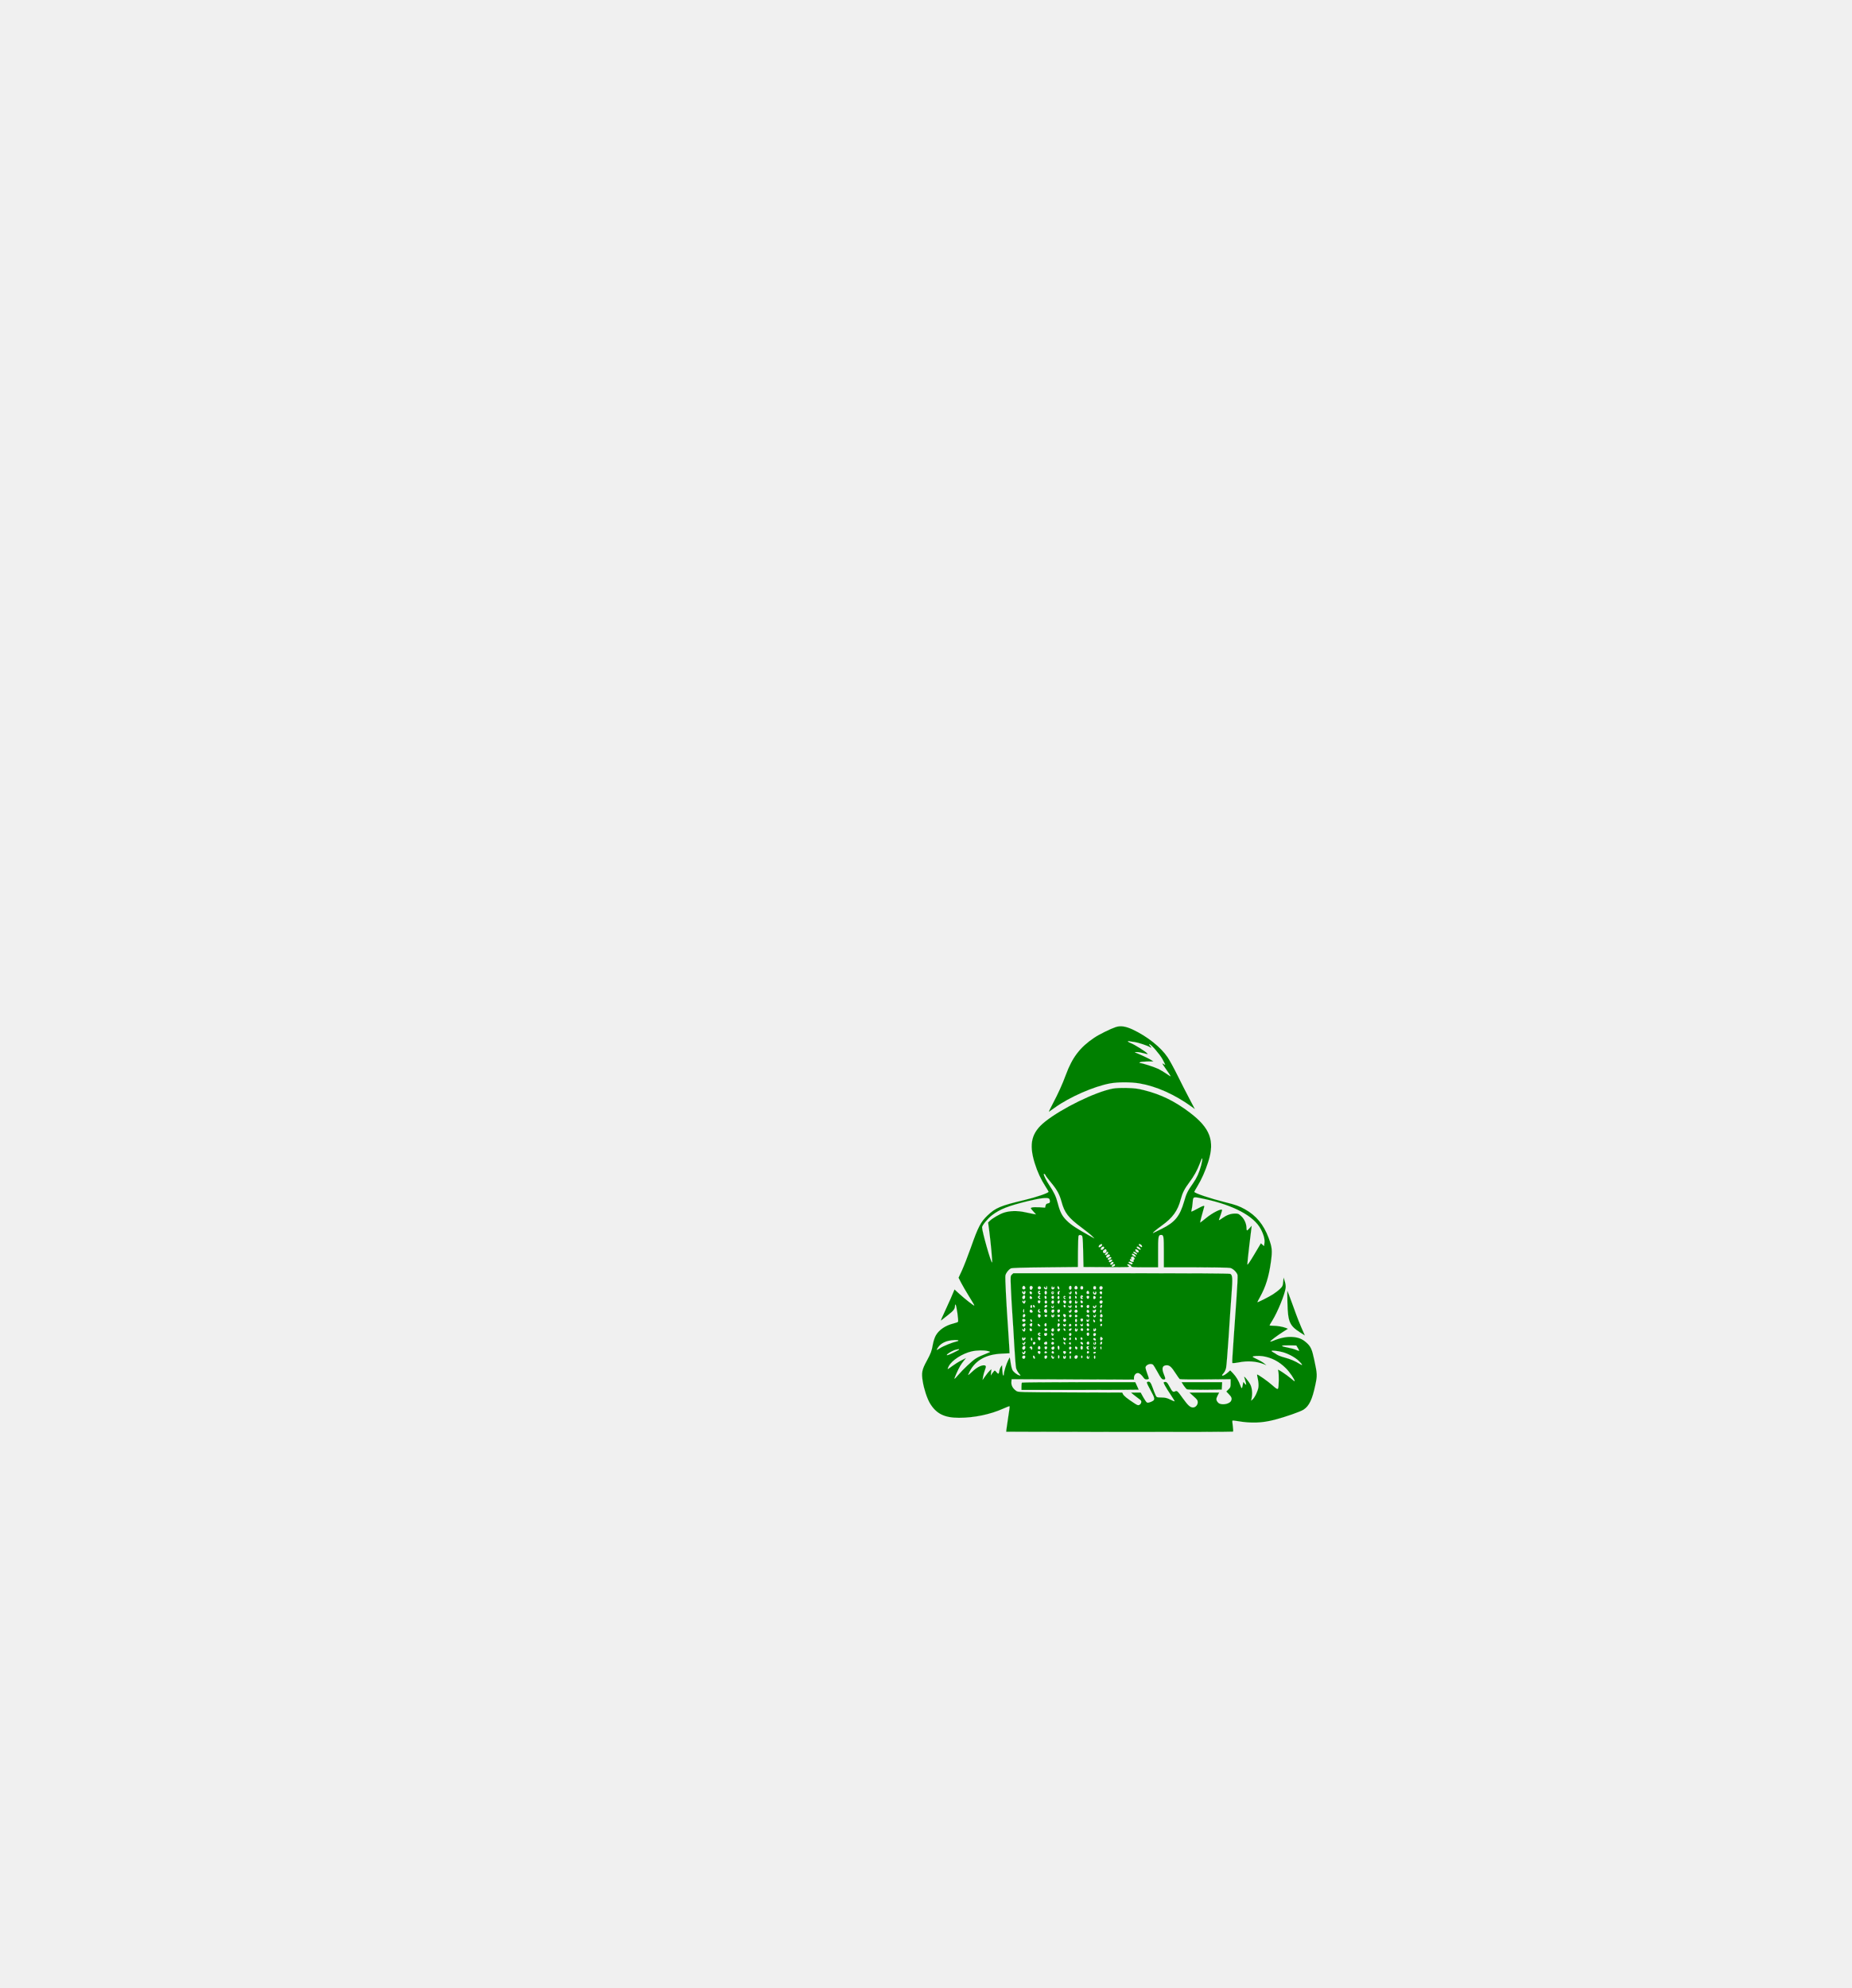
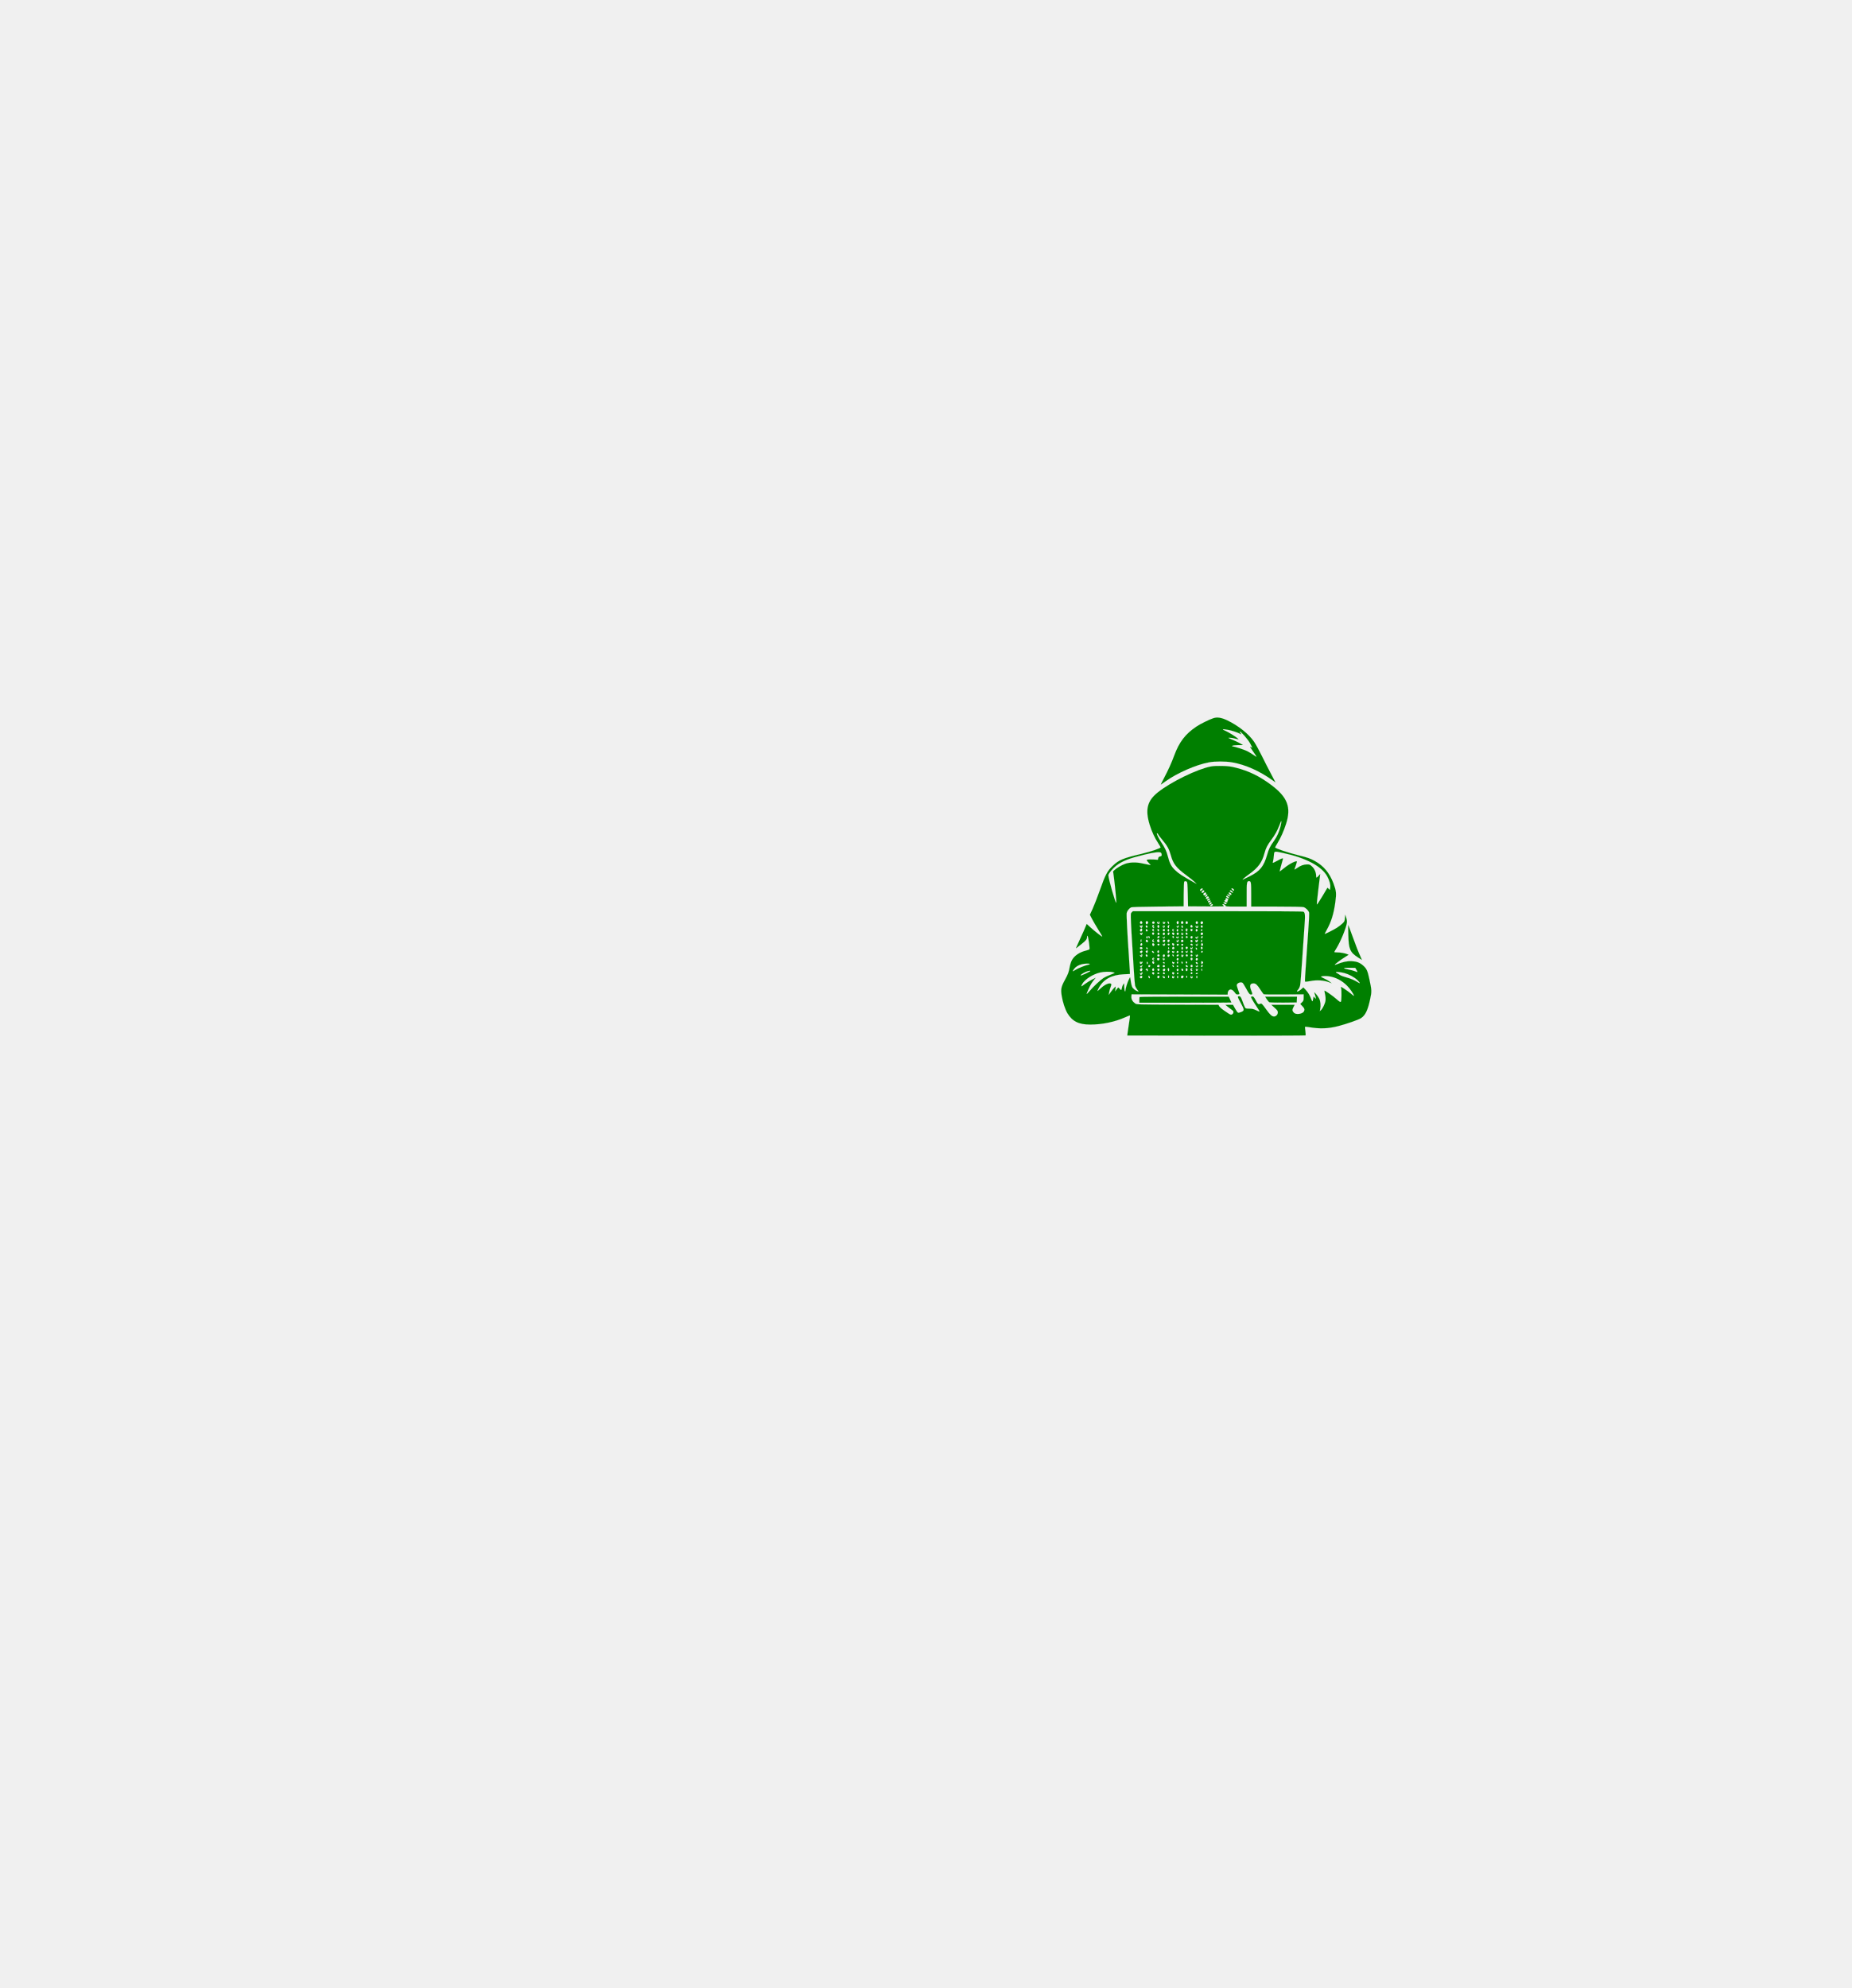
<svg xmlns="http://www.w3.org/2000/svg" width="583" height="626" preserveAspectRatio="xMidYMid meet" version="1.0">
  <g class="layer">
-     <g fill="#FFFFFF" id="svg_1" stroke="#FFFFFF" transform="translate(-149 -124) translate(225 69) matrix(0.02135 0 0 -0.0204227 214.259 505.952)">
+     <g fill="#FFFFFF" id="svg_1" stroke="#FFFFFF" transform="translate(333.06 224.941) scale(1.09905 1) translate(-333.06 -224.941) translate(423.64 326.916) matrix(0.0152643 0 0 -0.0160158 -89.6417 -0.756264)">
      <path d="m2860,6245c-80,-28 -246,-114 -318,-165c-208,-146 -323,-303 -417,-570c-52,-148 -113,-287 -192,-444c-38,-74 -64,-132 -58,-128c6,4 44,32 86,63c219,165 575,328 817,375c113,22 307,22 432,0c250,-44 523,-172 772,-361l47,-36l-82,163c-46,90 -125,253 -177,363c-52,110 -117,234 -144,275c-100,155 -298,320 -510,425c-108,53 -183,65 -256,40zm275,-230c55,-8 194,-56 233,-81c26,-17 24,-6 -6,29c-8,9 -10,17 -5,17c25,0 152,-153 192,-229c22,-43 41,-82 41,-86c0,-3 -13,3 -29,14c-23,16 -15,0 40,-82c38,-56 69,-105 69,-109c0,-5 -28,13 -62,38c-35,25 -88,59 -118,74c-58,29 -238,90 -267,90c-13,0 -14,3 -6,11c7,7 51,12 106,13l95,1l-35,23c-29,20 -140,75 -223,110c-24,10 -24,11 10,11c20,1 66,-7 103,-18c68,-18 68,-18 50,1c-28,31 -183,132 -236,154c-49,20 -64,38 -24,30c12,-3 44,-8 72,-11z" fill="#007f00" id="svg_2" />
      <path d="m2815,5296c-256,-51 -750,-303 -998,-510c-198,-166 -240,-338 -153,-635c40,-137 94,-258 162,-367c24,-40 44,-74 44,-78c0,-19 -179,-83 -355,-127c-354,-88 -427,-120 -546,-239c-100,-100 -138,-175 -243,-488c-47,-138 -108,-301 -135,-362l-49,-110l38,-78c21,-42 74,-138 118,-212c45,-74 79,-136 77,-139c-6,-6 -138,102 -221,181l-71,68l-58,-143c-33,-78 -81,-189 -107,-246c-31,-66 -42,-99 -31,-89c10,8 56,46 101,83c83,68 102,94 102,141c0,14 4,23 8,20c14,-9 47,-255 36,-266c-6,-6 -36,-17 -67,-25c-119,-31 -213,-98 -260,-184c-16,-29 -34,-85 -43,-135c-18,-107 -29,-138 -92,-260c-70,-134 -79,-182 -58,-314c18,-119 64,-263 106,-338c93,-161 213,-224 430,-224c223,0 461,52 653,142c48,23 89,39 92,36c3,-2 -6,-76 -20,-164c-13,-87 -25,-175 -27,-194l-3,-35l1669,-3c919,-1 1673,1 1677,5c4,5 3,43 -3,86c-6,42 -9,80 -6,83c3,3 32,1 64,-5c211,-38 367,-33 559,19c155,42 381,124 428,157c82,57 127,156 172,379c30,148 30,165 -16,389c-33,165 -53,209 -120,269c-61,56 -120,79 -214,84c-81,4 -178,-18 -277,-62c-21,-9 -38,-13 -38,-9c1,11 108,95 193,151l68,45l-29,13c-46,19 -128,34 -187,34c-30,0 -55,3 -55,6c0,3 18,36 41,74c78,131 184,403 196,501c4,30 -1,66 -13,105l-18,59l-6,-67c-5,-62 -8,-70 -45,-108c-22,-23 -69,-61 -105,-85c-63,-42 -230,-130 -230,-121c0,3 18,37 39,78c84,157 131,315 161,544c23,176 18,222 -34,369c-74,206 -183,344 -349,441c-84,49 -136,69 -296,110c-215,56 -451,139 -451,159c0,3 20,41 45,84c62,106 118,238 161,379c99,325 28,521 -274,760c-221,175 -422,278 -672,344c-95,25 -139,31 -255,34c-93,2 -164,-1 -210,-10zm1305,-1183c-29,-113 -63,-192 -119,-276c-80,-118 -99,-159 -131,-277c-64,-232 -135,-323 -330,-425c-63,-33 -119,-62 -125,-64c-25,-10 38,47 122,110c165,124 238,229 283,408c26,102 55,161 130,266c63,88 110,175 147,275c37,100 35,96 40,83c2,-7 -5,-52 -17,-100zm-2295,-153c4,-12 40,-62 81,-113c86,-107 125,-180 154,-292c45,-174 100,-249 293,-399c67,-52 138,-111 157,-132l35,-37l-35,20c-231,135 -303,184 -371,254c-68,69 -99,131 -132,265c-27,109 -54,168 -128,285c-39,61 -79,144 -79,165c0,13 20,0 25,-16zm2344,-366c430,-96 729,-263 830,-463c44,-86 63,-163 55,-216l-6,-46l-23,21l-23,22l-99,-174c-62,-109 -99,-166 -101,-153c-1,11 13,150 31,309l34,289l-31,-36c-17,-20 -34,-37 -38,-37c-5,0 -8,15 -8,33c0,66 -30,140 -75,184c-39,39 -47,43 -92,43c-67,0 -125,-22 -192,-72c-38,-29 -52,-35 -47,-22c12,30 46,138 46,147c0,34 -141,-39 -238,-123c-45,-38 -84,-70 -86,-70c-4,0 38,167 60,243c8,27 -15,21 -100,-28c-44,-25 -83,-45 -87,-45c-4,0 -3,15 2,32c5,18 12,68 15,110c8,93 0,91 173,52zm-2291,4c7,-7 12,-24 12,-39c0,-21 -6,-28 -29,-32c-22,-5 -31,-13 -36,-36l-6,-30l-87,6c-48,3 -97,1 -109,-4c-22,-8 -22,-9 19,-57l42,-49l-30,5c-16,3 -72,15 -124,27c-117,28 -235,25 -324,-7c-64,-23 -169,-88 -205,-126l-23,-24l16,-124c22,-176 49,-475 43,-490c-10,-29 -147,472 -147,539c0,31 82,135 148,188c116,92 237,142 527,216c191,48 290,60 313,37zm482,-568c12,-8 16,-50 20,-247l5,-238l345,-2c339,-2 344,-1 320,17c-14,10 -21,22 -17,26c11,11 57,-14 57,-31c0,-13 27,-15 198,-15l198,0l0,231c-1,242 3,269 43,269c38,0 41,-16 41,-262l0,-238l473,0c289,0 486,-4 509,-10c41,-12 94,-66 105,-108c4,-15 -3,-178 -16,-362c-71,-1058 -68,-993 -54,-997c6,-2 45,3 87,11c131,28 260,18 366,-25l45,-19l-35,30c-19,17 -65,45 -102,63c-37,17 -67,35 -67,38c-2,13 89,18 147,9c130,-21 243,-82 343,-187c54,-56 129,-171 129,-199c0,-3 -24,15 -52,41c-29,26 -86,70 -126,97c-72,48 -73,49 -65,21c13,-46 10,-260 -4,-274c-10,-10 -28,3 -84,55c-61,58 -217,172 -224,164c-2,-2 4,-34 12,-73c9,-43 12,-90 8,-122c-7,-58 -53,-159 -86,-189l-21,-19l7,34c15,70 8,159 -18,213c-24,52 -106,153 -91,113c14,-40 32,-110 28,-114c-2,-2 -12,7 -23,20l-19,24l-7,-40c-12,-70 -16,-72 -35,-18c-26,76 -65,142 -111,192l-40,43l-32,-30c-62,-58 -117,-72 -69,-18c19,22 34,54 41,88c6,29 22,242 37,473c14,231 33,528 43,660c18,250 15,297 -19,315c-12,7 -556,10 -1609,10l-1591,0l-22,-22c-20,-20 -21,-26 -14,-202c4,-100 13,-278 21,-396c8,-118 22,-348 30,-510c9,-162 21,-313 26,-335c6,-22 24,-57 41,-79c30,-37 30,-38 7,-31c-39,12 -90,55 -104,89c-7,17 -16,54 -20,81c-3,28 -9,63 -12,80l-6,29l-23,-46c-26,-52 -64,-180 -64,-217c0,-16 -3,-22 -10,-15c-5,5 -10,43 -12,84l-3,74l-19,-28c-10,-16 -21,-46 -23,-67c-7,-46 -14,-48 -41,-14c-11,14 -22,25 -26,25c-3,0 -17,-17 -32,-37l-26,-38l5,48l5,48l-25,-23c-14,-13 -43,-50 -65,-83l-41,-60l8,50c4,27 16,73 27,102c22,59 18,73 -19,73c-43,0 -108,-37 -167,-96c-31,-30 -58,-54 -61,-54c-3,0 8,27 25,60c85,169 242,259 470,269l115,6l-2,60c-2,33 -9,159 -17,280c-29,425 -48,824 -42,859c7,38 44,89 80,109c15,9 149,13 505,17l484,5l1,235c1,129 5,241 9,248c10,14 26,15 47,2zm300,-145c0,-12 -28,-35 -44,-35c-14,0 -5,30 12,39c24,14 32,13 32,-4zm584,-7c5,-9 7,-20 3,-24c-8,-8 -47,24 -47,38c0,15 32,5 44,-14zm-554,-31c0,-7 -5,-18 -12,-25c-7,-7 -18,-12 -25,-12c-16,0 -17,22 -1,38c16,16 38,15 38,-1zm525,-7c10,-11 15,-23 12,-26c-8,-8 -57,23 -57,36c0,17 26,11 45,-10zm-491,-36c7,-19 -10,-44 -31,-44c-23,0 -28,31 -8,46c24,18 32,18 39,-2zm457,6c21,-12 26,-40 6,-40c-7,0 -18,5 -25,12c-12,12 -17,38 -6,38c3,0 14,-5 25,-10zm-433,-46c-4,-20 -34,-41 -44,-31c-8,8 24,47 38,47c5,0 8,-7 6,-16zm417,-4c14,-15 15,-20 4,-20c-15,1 -49,23 -49,34c0,13 28,5 45,-14zm-20,-30c10,-11 15,-23 12,-26c-8,-8 -57,23 -57,36c0,17 26,11 45,-10zm-370,-1c8,-11 -22,-38 -42,-39c-16,0 -17,22 -1,38c15,15 35,15 43,1zm359,-42c8,-13 8,-20 -3,-26c-7,-5 -11,-13 -7,-19c10,-17 -11,-24 -34,-12c-25,13 -28,45 -4,36c13,-5 14,-4 6,7c-9,10 -8,17 0,25c15,15 28,11 42,-11zm-339,4c8,-14 -37,-43 -49,-31c-7,7 -3,15 10,25c23,17 31,18 39,6zm15,-39c0,-12 -23,-32 -37,-32c-17,0 -17,27 0,33c19,8 37,8 37,-1zm10,-57c-14,-16 -40,-20 -40,-6c0,5 7,17 16,26c22,21 44,4 24,-20zm285,14c5,-6 5,-13 -1,-19c-11,-11 -54,14 -54,31c0,11 39,2 55,-12zm-255,-33c0,-16 -37,-32 -48,-21c-7,7 25,35 40,35c4,0 8,-6 8,-14zm-1323,-360c-8,-20 -36,-21 -43,-1c-4,8 0,22 7,31c11,13 14,13 27,0c8,-8 12,-22 9,-30zm103,-5c-14,-27 -34,-22 -38,9c-5,28 18,44 36,26c11,-11 11,-18 2,-35zm578,8c-1,-13 -10,-24 -18,-24c-19,0 -26,45 -8,56c18,11 30,-4 26,-32zm89,-3c-8,-20 -36,-21 -43,-1c-4,8 0,22 7,31c11,13 14,13 27,0c8,-8 12,-22 9,-30zm-539,11c4,-20 -25,-34 -40,-19c-15,15 -1,44 19,40c10,-2 19,-11 21,-21zm92,-2c0,-18 -5,-25 -19,-25c-19,0 -37,28 -25,39c4,3 9,0 11,-6c3,-7 9,-13 15,-13c6,0 8,7 4,15c-3,8 -1,15 4,15c6,0 10,-11 10,-25zm90,6c12,18 22,7 14,-15c-7,-18 -29,-21 -39,-6c-4,6 -3,19 1,28c6,15 8,15 12,-2c3,-15 6,-16 12,-5zm88,-10c3,-16 -1,-22 -10,-19c-7,3 -15,15 -16,27c-3,16 1,22 10,19c7,-3 15,-15 16,-27zm352,4c0,-18 -5,-25 -20,-25c-15,0 -20,7 -20,25c0,18 5,25 20,25c15,0 20,-7 20,-25zm190,0c0,-18 -5,-25 -20,-25c-15,0 -20,7 -20,25c0,18 5,25 20,25c15,0 20,-7 20,-25zm96,10c8,-20 -13,-45 -32,-38c-14,5 -19,34 -7,46c11,12 33,7 39,-8zm-1136,-78c0,-7 -4,-18 -9,-26c-8,-12 -12,-12 -25,-2c-17,15 -22,41 -7,41c5,0 12,-8 14,-17c3,-13 5,-12 6,5c1,23 21,22 21,-1zm215,13c3,-5 1,-10 -4,-10c-6,0 -11,-5 -11,-11c0,-5 5,-7 10,-4c6,3 10,-1 10,-9c0,-9 -4,-16 -9,-16c-16,0 -31,27 -25,44c7,18 20,21 29,6zm100,-20c0,-13 -6,-25 -12,-27c-16,-6 -27,21 -19,43c9,23 31,11 31,-16zm188,13c-6,-2 -9,-13 -6,-23c6,-23 -15,-27 -23,-5c-8,19 14,47 29,38c8,-5 8,-8 0,-10zm435,-11c3,-17 -2,-22 -17,-22c-14,0 -21,6 -21,18c0,38 33,41 38,4zm-843,-7c0,-28 -29,-25 -33,3c-3,19 0,23 15,20c10,-2 18,-12 18,-23zm323,2c-4,-28 -32,-29 -36,-2c-2,15 3,21 18,22c16,1 21,-3 18,-20zm260,1c-4,-28 -32,-30 -36,-3c-3,16 -1,17 7,5c9,-13 11,-13 11,3c0,9 5,17 11,17c6,0 9,-10 7,-22zm80,-4c1,-17 -2,-24 -11,-22c-17,6 -22,48 -5,48c8,0 15,-12 16,-26zm263,-4c5,0 9,8 9,17c0,12 3,14 10,7c13,-13 3,-44 -14,-44c-20,0 -35,21 -28,39c6,14 7,14 10,-1c2,-10 8,-18 13,-18zm109,11c0,-11 -4,-22 -9,-25c-12,-8 -34,21 -26,34c11,17 35,11 35,-9zm-1137,-53c6,-21 -4,-48 -19,-48c-20,0 -29,27 -14,45c15,18 27,19 33,3zm216,-9c-12,-8 -12,-11 1,-18c8,-6 11,-13 7,-17c-4,-4 -15,0 -24,9c-13,13 -14,19 -4,31c8,9 18,13 23,10c6,-4 5,-10 -3,-15zm639,3c2,-8 -3,-10 -15,-6c-17,5 -17,5 0,-9c12,-10 14,-17 8,-22c-15,-9 -31,3 -31,24c0,31 28,41 38,13zm-756,-34c-16,-16 -37,4 -28,28c6,16 8,16 23,1c13,-13 15,-19 5,-29zm218,16c0,-31 -23,-28 -28,4c-2,15 2,22 12,22c11,0 16,-9 16,-26zm110,7c0,-11 -4,-22 -8,-25c-14,-9 -35,12 -29,28c9,23 37,20 37,-3zm80,-6c0,-26 -14,-33 -25,-15c-9,14 1,40 15,40c5,0 10,-11 10,-25zm90,14c0,-5 -4,-7 -10,-4c-5,3 -10,2 -10,-4c0,-5 6,-11 13,-14c6,-2 9,-8 5,-12c-11,-11 -28,4 -28,26c0,10 7,19 15,19c8,0 15,-5 15,-11zm80,-14c0,-26 -14,-33 -25,-15c-9,14 1,40 15,40c5,0 10,-11 10,-25zm85,2c0,-26 -20,-25 -23,2c-3,16 1,22 10,19c7,-3 13,-12 13,-21zm183,1c-2,-13 -10,-23 -18,-23c-8,0 -16,10 -18,23c-3,17 2,22 18,22c16,0 21,-5 18,-22zm97,-3c0,-11 -8,-21 -17,-23c-14,-3 -18,3 -18,23c0,20 4,26 18,23c9,-2 17,-12 17,-23zm85,-9c-15,-15 -33,4 -19,20c10,12 14,12 20,2c5,-7 4,-17 -1,-22zm-1141,-53c1,9 6,17 11,17c13,0 13,-20 0,-40c-8,-13 -11,-13 -26,2c-10,9 -13,21 -8,29c5,9 9,8 15,-7c7,-17 8,-17 8,-1zm239,-5c-2,-13 -10,-23 -18,-23c-8,0 -16,10 -18,23c-3,17 2,22 18,22c16,0 21,-5 18,-22zm99,6c8,-21 -13,-42 -28,-27c-13,13 -5,43 11,43c6,0 13,-7 17,-16zm103,-9c0,-25 -23,-35 -35,-15c-10,16 2,40 20,40c9,0 15,-9 15,-25zm84,3c-9,-31 -12,-34 -25,-21c-15,15 -4,43 16,43c12,0 15,-6 9,-22zm93,6c3,-8 0,-21 -6,-27c-10,-9 -16,-8 -26,7c-8,10 -12,23 -9,27c9,15 34,10 41,-7zm83,-3c0,-11 -5,-23 -11,-27c-15,-9 -33,12 -26,30c9,23 37,20 37,-3zm70,2c0,-16 2,-16 11,-3c8,12 10,12 7,-5c-2,-11 -11,-21 -21,-23c-12,-3 -17,3 -17,22c0,14 5,26 10,26c6,0 10,-8 10,-17zm95,-8c0,-28 -29,-25 -33,3c-3,19 0,23 15,20c10,-2 18,-12 18,-23zm289,16c9,-14 -4,-41 -19,-41c-18,0 -28,17 -21,35c6,17 32,20 40,6zm-1037,-81c2,-23 -12,-35 -22,-20c-8,13 1,40 13,40c4,0 8,-9 9,-20zm37,4c4,-9 4,-19 2,-21c-8,-8 -26,8 -26,23c0,19 16,18 24,-2zm186,1c0,-16 -27,-32 -37,-22c-3,4 -3,13 0,22c8,20 37,20 37,0zm92,-27c-13,-13 -32,-1 -31,20c0,11 3,12 6,5c7,-19 23,-16 24,5c1,15 2,15 6,-2c3,-10 0,-23 -5,-28zm178,21c0,-24 -23,-21 -28,4c-2,10 3,17 12,17c10,0 16,-9 16,-21zm78,-20c-15,-9 -46,16 -34,28c4,4 11,2 15,-6c6,-10 10,-8 16,6c8,17 8,17 13,-1c2,-10 -2,-22 -10,-27zm88,5c-5,-13 -10,-14 -18,-6c-6,6 -8,18 -4,28c5,13 10,14 18,6c6,-6 8,-18 4,-28zm90,25c10,-17 -13,-36 -27,-22c-12,12 -4,33 11,33c5,0 12,-5 16,-11zm94,-8c0,-11 -5,-23 -11,-27c-15,-9 -33,12 -26,30c9,23 37,20 37,-3zm100,-12c-6,-10 -17,-19 -24,-19c-17,0 -29,27 -16,35c6,4 10,1 10,-4c0,-6 5,-11 10,-11c6,0 10,7 10,16c0,8 5,12 10,9c7,-4 7,-13 0,-26zm90,19c0,-7 -4,-19 -9,-27c-11,-17 -25,3 -17,24c7,18 26,20 26,3zm-1150,-80c0,-21 -3,-29 -10,-22c-5,5 -7,19 -4,32c9,31 14,27 14,-10zm225,12c-4,-11 -2,-20 4,-20c6,0 11,-4 11,-10c0,-16 -27,-11 -34,6c-4,9 -1,23 5,30c16,20 21,17 14,-6zm113,-13c3,-21 -1,-27 -16,-27c-24,0 -36,28 -21,47c17,20 33,11 37,-20zm-218,3c9,-16 8,-22 -5,-26c-21,-8 -39,10 -32,30c9,22 24,20 37,-4zm322,14c10,-9 -4,-44 -18,-44c-17,0 -27,17 -20,35c5,15 28,20 38,9zm86,-16c-5,-34 -38,-37 -38,-4c0,20 5,26 21,26c15,0 20,-5 17,-22zm170,0c-4,-32 -38,-37 -38,-6c0,18 2,20 10,8c8,-13 10,-12 10,3c0,9 5,17 11,17c6,0 9,-10 7,-22zm90,-1c4,-20 -25,-34 -39,-20c-14,14 1,45 20,41c9,-2 17,-11 19,-21zm172,-8c0,-20 -24,-26 -35,-9c-4,6 -4,17 -1,25c7,20 36,7 36,-16zm100,22c0,-21 -13,-41 -26,-41c-8,0 -14,2 -14,4c0,2 -3,12 -7,22c-5,13 -3,16 10,11c9,-3 17,-2 17,3c0,6 5,10 10,10c6,0 10,-4 10,-9zm80,-16c0,-14 -4,-25 -10,-25c-11,0 -14,33 -3,43c11,11 13,8 13,-18zm-1126,-54c9,-14 -4,-41 -20,-41c-8,0 -14,8 -14,18c0,29 22,43 34,23zm225,-4c8,-10 7,-18 -2,-31c-12,-16 -14,-16 -26,-2c-14,16 -9,46 7,46c5,0 15,-6 21,-13zm204,-17c-6,-24 -31,-27 -40,-5c-8,22 6,33 17,15c8,-13 10,-12 10,3c0,10 4,16 9,13c5,-3 7,-15 4,-26zm165,22c13,-9 6,-42 -9,-42c-11,0 -30,36 -22,44c8,8 15,7 31,-2zm448,-27c-9,-24 -36,-18 -35,8c0,12 3,16 6,10c7,-19 23,-16 24,5c0,10 2,12 6,4c3,-7 2,-19 -1,-27zm98,19c8,-20 -1,-34 -20,-34c-8,0 -14,8 -14,18c0,33 23,44 34,16zm-816,-11c-2,-10 -10,-18 -18,-18c-8,0 -16,8 -18,18c-2,12 3,17 18,17c15,0 20,-5 18,-17zm190,0c-2,-10 -10,-18 -18,-18c-8,0 -16,8 -18,18c-2,12 3,17 18,17c15,0 20,-5 18,-17zm172,3c0,-20 -19,-31 -32,-18c-6,6 -7,15 -4,21c10,16 36,13 36,-3zm85,-6c0,-8 -8,-16 -17,-18c-13,-2 -18,3 -18,18c0,15 5,20 18,18c9,-2 17,-10 17,-18zm175,0c0,-11 -4,-20 -10,-20c-5,0 -10,5 -10,11c0,5 -4,7 -10,4c-5,-3 -10,1 -10,9c0,9 9,16 20,16c13,0 20,-7 20,-20zm-940,-66c0,-19 -28,-30 -42,-16c-6,6 -8,17 -5,26c7,18 47,10 47,-10zm598,3c4,-22 -27,-35 -38,-16c-10,15 7,42 24,36c6,-2 12,-11 14,-20zm162,-7c0,-10 -5,-22 -10,-25c-13,-8 -24,20 -16,41c8,20 26,9 26,-16zm88,8c-2,-13 -10,-23 -18,-23c-8,0 -16,10 -18,23c-3,17 2,22 18,22c16,0 21,-5 18,-22zm88,-13c-8,-23 -36,-18 -36,6c0,18 2,20 16,9c8,-8 14,-9 13,-4c-3,17 3,29 8,16c3,-7 2,-19 -1,-27zm191,19c8,-22 -15,-44 -26,-25c-10,16 -4,41 10,41c5,0 12,-7 16,-16zm-1033,-10c4,-9 4,-19 2,-21c-8,-8 -26,8 -26,23c0,19 16,18 24,-2zm406,-5c0,-11 -4,-17 -10,-14c-5,3 -10,13 -10,21c0,8 5,14 10,14c6,0 10,-9 10,-21zm525,-19c-9,-15 -25,-2 -25,21c0,19 1,19 16,5c8,-9 12,-20 9,-26zm-1025,-44c0,-8 -6,-19 -14,-25c-10,-9 -17,-7 -27,5c-11,14 -10,18 5,30c21,15 36,10 36,-10zm98,-1c-4,-31 -17,-36 -32,-12c-8,14 -8,20 4,27c24,16 32,12 28,-15zm212,0c0,-16 -6,-25 -15,-25c-15,0 -21,31 -8,43c13,14 23,6 23,-18zm197,9c2,-5 -3,-19 -11,-29c-14,-19 -15,-19 -21,-2c-4,9 -4,24 -1,33c6,16 27,15 33,-2zm335,-26c-13,-13 -32,-2 -32,19c0,13 3,13 15,3c12,-10 15,-9 16,6c1,18 1,18 6,0c3,-10 0,-23 -5,-28zm96,14c2,-14 -2,-22 -12,-22c-19,0 -29,17 -22,36c8,22 30,12 34,-14zm-731,3c8,-9 13,-19 10,-22c-10,-10 -37,6 -37,22c0,19 7,19 27,0zm373,5c0,10 3,11 11,3c13,-13 4,-33 -16,-33c-14,0 -27,25 -17,34c3,4 9,1 14,-6c6,-10 8,-10 8,2zm94,-5c3,-9 -1,-18 -10,-22c-19,-7 -28,2 -21,22c8,19 23,19 31,0zm86,-5c0,-11 -7,-20 -15,-20c-8,0 -15,9 -15,20c0,11 7,20 15,20c8,0 15,-9 15,-20zm370,6c0,-8 -4,-17 -9,-21c-12,-7 -24,12 -16,25c9,15 25,12 25,-4zm-1135,-85c-3,-12 -10,-21 -14,-21c-13,0 -35,30 -27,37c4,4 11,1 16,-7c8,-12 10,-10 10,10c0,17 3,21 11,13c6,-6 8,-20 4,-32zm100,4c0,-28 -29,-25 -33,3c-3,19 0,23 15,20c10,-2 18,-12 18,-23zm225,5c0,-13 -7,-20 -20,-20c-13,0 -20,7 -20,20c0,13 7,20 20,20c13,0 20,-7 20,-20zm100,-5c0,-25 -23,-35 -35,-15c-10,16 2,40 20,40c9,0 15,-9 15,-25zm90,12c0,-21 -17,-40 -29,-33c-19,12 -13,42 9,43c11,1 20,-4 20,-10zm78,-11c3,-12 -1,-17 -10,-14c-7,3 -15,13 -16,22c-3,12 1,17 10,14c7,-3 15,-13 16,-22zm90,7c-4,-22 -38,-30 -38,-10c0,14 13,24 33,26c5,1 7,-7 5,-16zm68,0c-5,-15 -4,-15 9,1c15,20 20,10 9,-18c-10,-25 -34,-19 -34,9c0,14 5,25 11,25c6,0 8,-8 5,-17zm104,-3c0,-11 -6,-20 -14,-20c-18,0 -29,16 -21,30c11,18 35,11 35,-10zm86,9c10,-17 -13,-36 -27,-22c-12,12 -4,33 11,33c5,0 12,-5 16,-11zm83,-6c1,23 21,22 21,-2c0,-19 -23,-35 -34,-24c-3,4 -6,16 -5,27c0,21 1,21 9,1c7,-17 9,-17 9,-2zm-799,-64c0,-6 -4,-7 -10,-4c-5,3 -10,2 -10,-4c0,-5 6,-11 13,-14c6,-2 9,-8 4,-13c-4,-4 -15,0 -24,9c-13,13 -14,19 -4,31c14,16 31,13 31,-5zm718,-15c-5,-26 -25,-28 -33,-3c-5,14 -2,25 6,30c18,10 32,-4 27,-27zm-620,3c-4,-28 -34,-34 -41,-8c-6,24 -4,26 23,28c16,1 21,-3 18,-20zm83,6c0,-16 2,-15 10,2c8,18 8,18 6,-5c-3,-31 -31,-33 -35,-2c-2,12 1,22 7,22c6,0 11,-8 12,-17zm276,1c1,-5 -2,-16 -7,-24c-12,-20 -35,2 -26,25c6,17 27,16 33,-1zm361,-9c-4,-30 -38,-33 -38,-3c0,17 6,24 20,24c15,0 20,-6 18,-21zm-818,-65c0,-11 -4,-21 -9,-24c-13,-8 -34,21 -27,39c7,20 36,8 36,-15zm908,-17c-16,-15 -18,-15 -24,0c-3,9 -3,25 0,34c6,15 8,15 24,0c15,-16 15,-18 0,-34zm-1157,20c1,-17 2,-17 6,0c5,20 23,23 23,3c0,-18 -27,-39 -40,-31c-13,8 -13,45 0,45c6,0 11,-8 11,-17zm129,-14c0,-10 -4,-19 -10,-19c-5,0 -10,12 -10,26c0,14 4,23 10,19c6,-3 10,-15 10,-26zm486,18c16,6 18,-6 4,-27c-9,-13 -12,-12 -25,4c-8,10 -11,24 -8,29c5,8 8,7 10,0c3,-7 11,-9 19,-6zm84,-7c0,-19 -11,-26 -23,-14c-8,8 3,34 14,34c5,0 9,-9 9,-20zm85,-3c0,-26 -20,-25 -23,2c-3,16 1,22 10,19c7,-3 13,-12 13,-21zm85,2c0,-24 -23,-21 -28,4c-2,10 3,17 12,17c10,0 16,-9 16,-21zm-425,0c10,-14 1,-21 -19,-13c-9,3 -13,10 -10,15c7,12 21,11 29,-2zm619,-5c8,-21 3,-26 -18,-18c-9,3 -16,12 -16,20c0,19 26,18 34,-2zm-2024,-23c0,-5 -13,-11 -29,-14c-56,-12 -192,-69 -241,-102c-28,-19 -50,-30 -50,-27c0,4 11,24 25,44c29,43 82,78 145,94c53,15 150,18 150,5zm1310,-42c0,-12 -7,-19 -19,-19c-28,0 -37,21 -16,36c22,16 35,10 35,-17zm620,0c0,-23 -28,-26 -37,-3c-6,16 15,37 29,28c4,-3 8,-14 8,-25zm190,6c0,-15 -18,-30 -27,-22c-2,3 -2,15 2,26c7,23 25,19 25,-4zm-1130,9c0,-3 -5,-14 -11,-25c-8,-16 -13,-18 -25,-9c-7,7 -11,17 -8,22c4,6 10,5 15,-3c7,-11 9,-10 9,4c0,9 5,17 10,17c6,0 10,-3 10,-6zm143,0c9,-10 -4,-34 -19,-34c-8,0 -14,9 -14,20c0,19 19,27 33,14zm277,-14c0,-13 -7,-20 -20,-20c-19,0 -27,20 -13,33c13,14 33,6 33,-13zm168,-4c3,-12 -1,-17 -10,-14c-7,3 -15,13 -16,22c-3,12 1,17 10,14c7,-3 15,-13 16,-22zm78,-14c-4,-3 -12,0 -19,7c-9,9 -9,14 3,21c11,7 16,5 18,-6c2,-9 1,-18 -2,-22zm182,14c3,-13 -1,-17 -14,-14c-11,2 -20,11 -22,22c-3,13 1,17 14,14c11,-2 20,-11 22,-22zm172,-6c5,0 7,7 4,15c-4,8 -1,15 5,15c6,0 11,-9 11,-20c0,-13 -7,-20 -20,-20c-14,0 -20,6 -19,23c1,16 2,18 6,5c2,-10 8,-18 13,-18zm2997,-65c12,-22 21,-41 19,-42c-2,-2 -23,6 -47,16c-24,11 -84,28 -133,37c-110,22 -92,34 44,31l94,-2l23,-40zm-4022,25c10,-16 -5,-50 -21,-50c-20,0 -29,27 -14,45c14,17 26,19 35,5zm223,-14c5,-23 -9,-37 -27,-27c-8,5 -11,16 -6,30c8,25 28,23 33,-3zm282,-6c0,-16 -4,-30 -9,-30c-10,0 -22,40 -15,52c11,18 24,6 24,-22zm345,0c0,-13 -6,-25 -12,-27c-16,-6 -27,21 -19,43c9,23 31,11 31,-16zm84,9c-12,-8 -12,-10 0,-18c10,-6 10,-10 1,-16c-12,-8 -30,10 -30,32c0,13 21,23 34,15c4,-2 2,-8 -5,-13zm-829,-14c0,-14 -4,-25 -10,-25c-5,0 -10,7 -10,16c0,8 -4,12 -10,9c-11,-7 -14,8 -3,18c15,16 33,6 33,-18zm218,3c-2,-13 -10,-23 -18,-23c-8,0 -16,10 -18,23c-3,17 2,22 18,22c16,0 21,-5 18,-22zm106,13c9,-14 -5,-41 -20,-41c-20,0 -30,30 -13,41c18,11 26,11 33,0zm253,-7c1,-5 -2,-16 -7,-24c-12,-20 -35,2 -26,25c6,17 27,16 33,-1zm88,-9c0,-28 -29,-25 -33,3c-3,19 0,23 15,20c10,-2 18,-12 18,-23zm248,8c-5,-15 -3,-14 11,2c16,20 17,20 14,-5c-4,-31 -32,-33 -36,-2c-2,12 1,22 7,22c6,0 8,-8 4,-17zm107,-10c-1,-24 -2,-26 -11,-10c-5,9 -7,22 -4,27c10,17 15,11 15,-17zm-2100,-20c0,-5 -43,-28 -95,-54c-68,-33 -91,-40 -84,-27c12,22 90,68 132,78c44,11 47,11 47,3zm425,-24c39,-11 40,-12 15,-22c-111,-46 -152,-65 -195,-93c-54,-36 -186,-165 -261,-257c-26,-32 -48,-56 -51,-54c-5,6 54,145 84,197c14,25 40,63 57,84l30,39l-70,-37c-39,-20 -99,-60 -134,-87c-34,-28 -64,-48 -67,-46c-2,3 5,23 16,44c46,90 199,194 337,227c72,18 185,20 239,5zm4345,-16c83,-23 187,-81 241,-136c56,-57 64,-79 17,-48c-68,45 -146,79 -226,101c-45,12 -97,33 -115,46c-17,13 -42,29 -54,35c-13,7 -23,16 -23,20c0,11 93,1 160,-18zm-3790,8c0,-21 -13,-41 -26,-41c-8,0 -14,2 -14,4c0,2 -3,13 -7,23c-6,16 -5,16 10,4c15,-12 17,-11 17,3c0,9 5,16 10,16c6,0 10,-4 10,-9zm220,-9c0,-26 -11,-34 -27,-21c-20,17 -16,39 7,39c13,0 20,-7 20,-18zm97,-5c-5,-15 -37,-17 -37,-3c0,7 3,15 6,19c9,9 35,-4 31,-16zm100,8c7,-20 -2,-29 -21,-22c-9,4 -13,13 -10,22c8,19 23,19 31,0zm178,5c4,-6 1,-18 -6,-26c-12,-14 -14,-14 -26,2c-7,9 -10,21 -7,25c7,12 31,11 39,-1zm75,-24c-15,-15 -33,4 -19,20c10,12 14,12 20,2c5,-7 4,-17 -1,-22zm266,23c8,-14 -11,-33 -25,-25c-11,7 -4,36 9,36c5,0 12,-5 16,-11zm101,-12c-5,-17 -37,-21 -37,-5c0,8 9,14 21,15c12,1 19,-3 16,-10zm-537,-67c0,-10 -4,-22 -10,-25c-6,-4 -10,7 -10,25c0,18 4,29 10,25c6,-3 10,-15 10,-25zm270,10c0,-20 -13,-40 -26,-40c-20,0 -29,27 -14,45c11,14 40,10 40,-5zm-776,1c9,-14 -4,-41 -19,-41c-18,0 -28,17 -21,35c6,17 32,20 40,6zm144,-20c3,-16 -1,-22 -10,-19c-7,3 -15,15 -16,27c-3,16 1,22 10,19c7,-3 15,-15 16,-27zm180,7c-5,-34 -38,-37 -38,-4c0,20 5,26 21,26c15,0 20,-5 17,-22zm82,5c0,-15 2,-16 10,-3c8,12 10,10 10,-8c0,-17 -5,-23 -17,-20c-19,3 -32,48 -14,48c6,0 11,-8 11,-17zm179,2c1,13 4,16 11,9c13,-13 2,-44 -15,-44c-16,0 -24,19 -17,39c4,11 7,10 13,-5c7,-19 8,-19 8,1zm91,-10c0,-14 -4,-25 -10,-25c-5,0 -10,11 -10,25c0,14 5,25 10,25c6,0 10,-11 10,-25zm170,5c0,-11 -4,-20 -10,-20c-5,0 -10,9 -10,20c0,11 5,20 10,20c6,0 10,-9 10,-20zm91,5c7,17 8,16 8,-7c1,-18 -4,-28 -13,-28c-20,0 -29,17 -20,38c6,15 8,15 12,-3l5,-20l8,20zm99,-10c0,-14 -4,-25 -10,-25c-5,0 -10,11 -10,25c0,14 5,25 10,25c6,0 10,-11 10,-25zm848,-114c7,-4 39,-57 70,-117c45,-87 62,-110 81,-112c38,-6 41,9 15,72c-40,99 -27,146 40,146c42,0 70,-27 132,-128c26,-43 53,-81 58,-85c6,-5 178,-7 381,-5l370,3l0,-62c0,-57 -3,-66 -32,-95l-32,-32l39,-43c41,-43 48,-69 30,-104c-28,-51 -149,-68 -187,-26c-33,36 -35,59 -9,110l23,47l-220,0l-220,0l61,-58c53,-49 62,-63 62,-92c0,-42 -33,-80 -70,-80c-40,0 -73,31 -147,138c-79,116 -89,125 -115,111c-31,-17 -45,-5 -82,70c-36,70 -48,81 -78,73c-16,-4 -15,-9 9,-56c14,-28 53,-93 86,-144c33,-51 58,-95 56,-97c-3,-2 -31,10 -64,27c-49,25 -73,31 -130,32c-69,1 -70,1 -86,36c-9,19 -29,72 -44,117c-28,83 -44,101 -79,87c-13,-5 -7,-24 44,-121c74,-142 76,-157 13,-185c-32,-14 -51,-18 -62,-11c-9,5 -33,42 -54,81l-38,72l-72,0l-72,-1l40,-34c22,-19 55,-45 72,-58c18,-12 35,-28 38,-36c8,-21 -4,-50 -27,-62c-16,-9 -30,-4 -81,32c-97,66 -148,110 -159,135l-11,24l-768,2c-761,3 -768,3 -796,24c-50,37 -74,83 -71,134l3,45l903,-3l902,-3l0,28c0,39 26,73 56,73c25,0 53,-24 87,-74c14,-20 26,-26 48,-24c16,1 29,7 29,13c0,5 -11,42 -25,80c-13,39 -25,78 -25,88c0,41 70,73 108,48z" fill="#007f00" id="svg_3" />
      <path d="m1925,2150c-3,-5 -1,-10 4,-10c6,0 11,5 11,10c0,6 -2,10 -4,10c-3,0 -8,-4 -11,-10z" fill="#007f00" id="svg_4" />
      <path d="m1477,763c-4,-3 -7,-30 -7,-60l0,-53l865,0c476,0 865,2 865,4c0,2 -12,29 -26,60l-25,56l-833,0c-458,0 -836,-3 -839,-7z" fill="#007f00" id="svg_5" />
      <path d="m3862,719c18,-28 40,-55 50,-60c10,-5 122,-8 265,-7l248,3l3,58l3,57l-300,0l-300,0l31,-51z" fill="#007f00" id="svg_6" />
      <path d="m5393,1990c7,-289 31,-348 183,-451l75,-50l-16,38c-60,141 -92,224 -160,423c-43,124 -80,227 -83,230c-2,3 -2,-83 1,-190z" fill="#007f00" id="svg_7" />
    </g>
  </g>
</svg>
